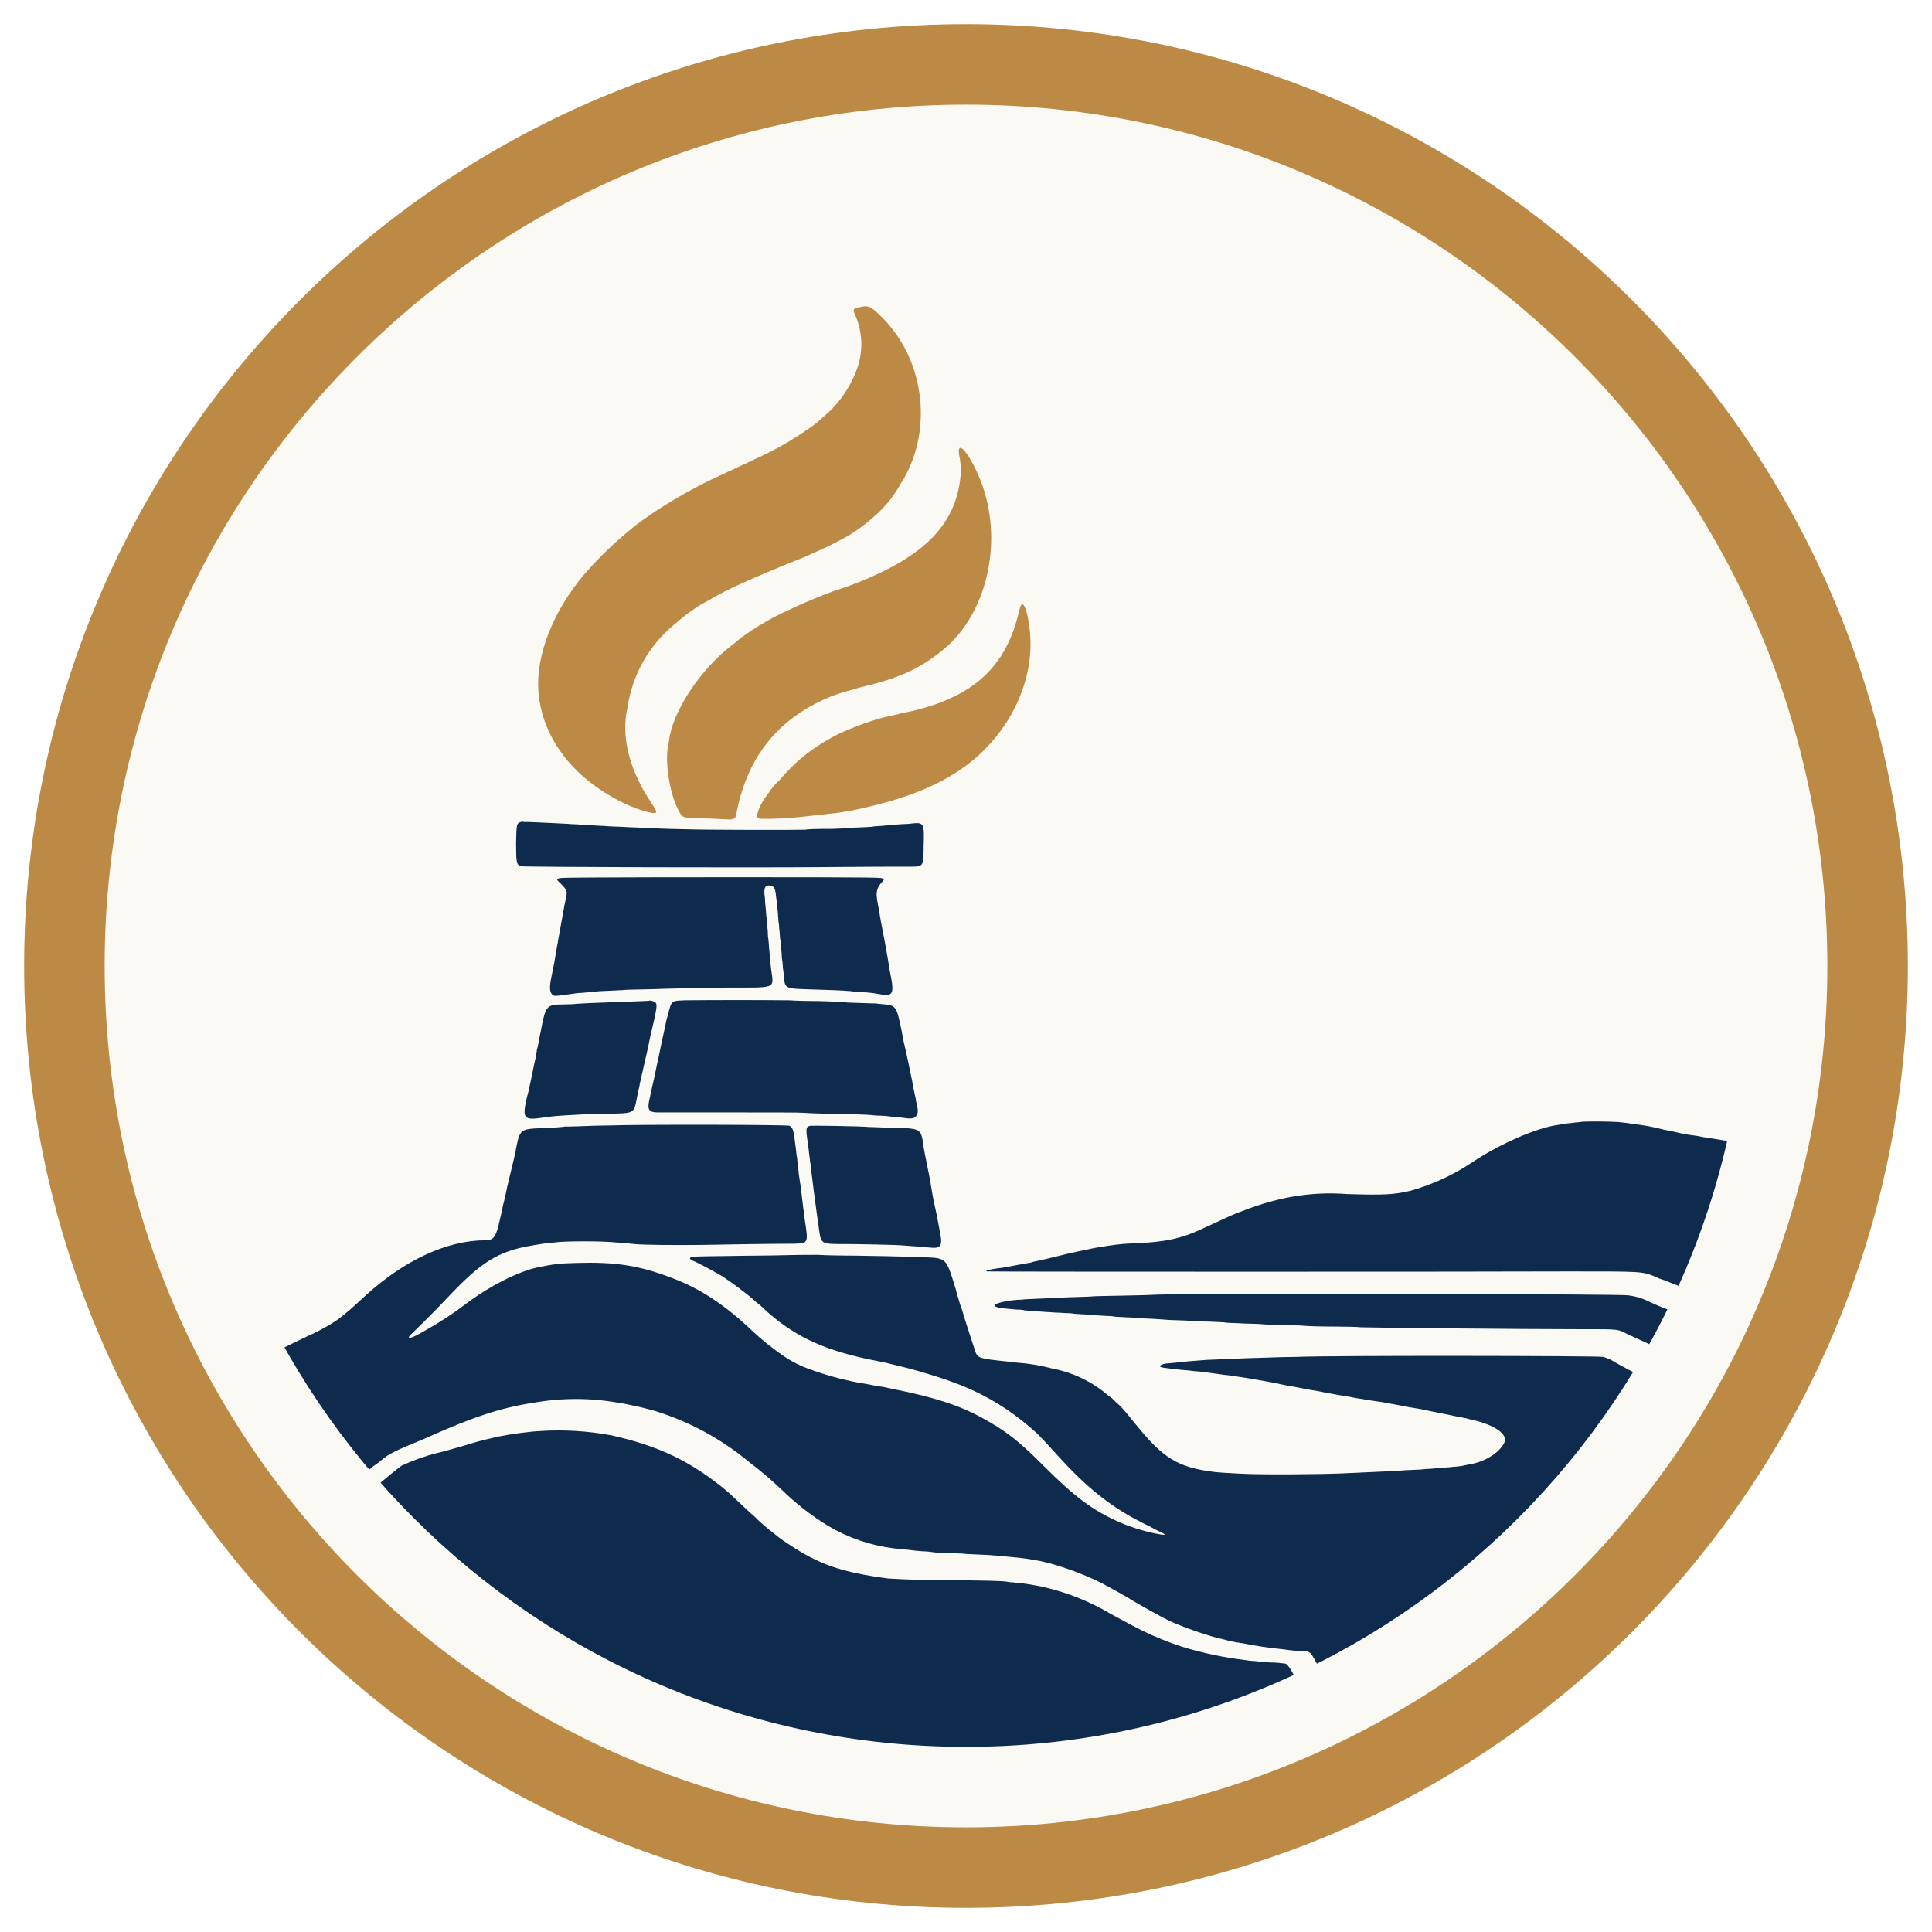
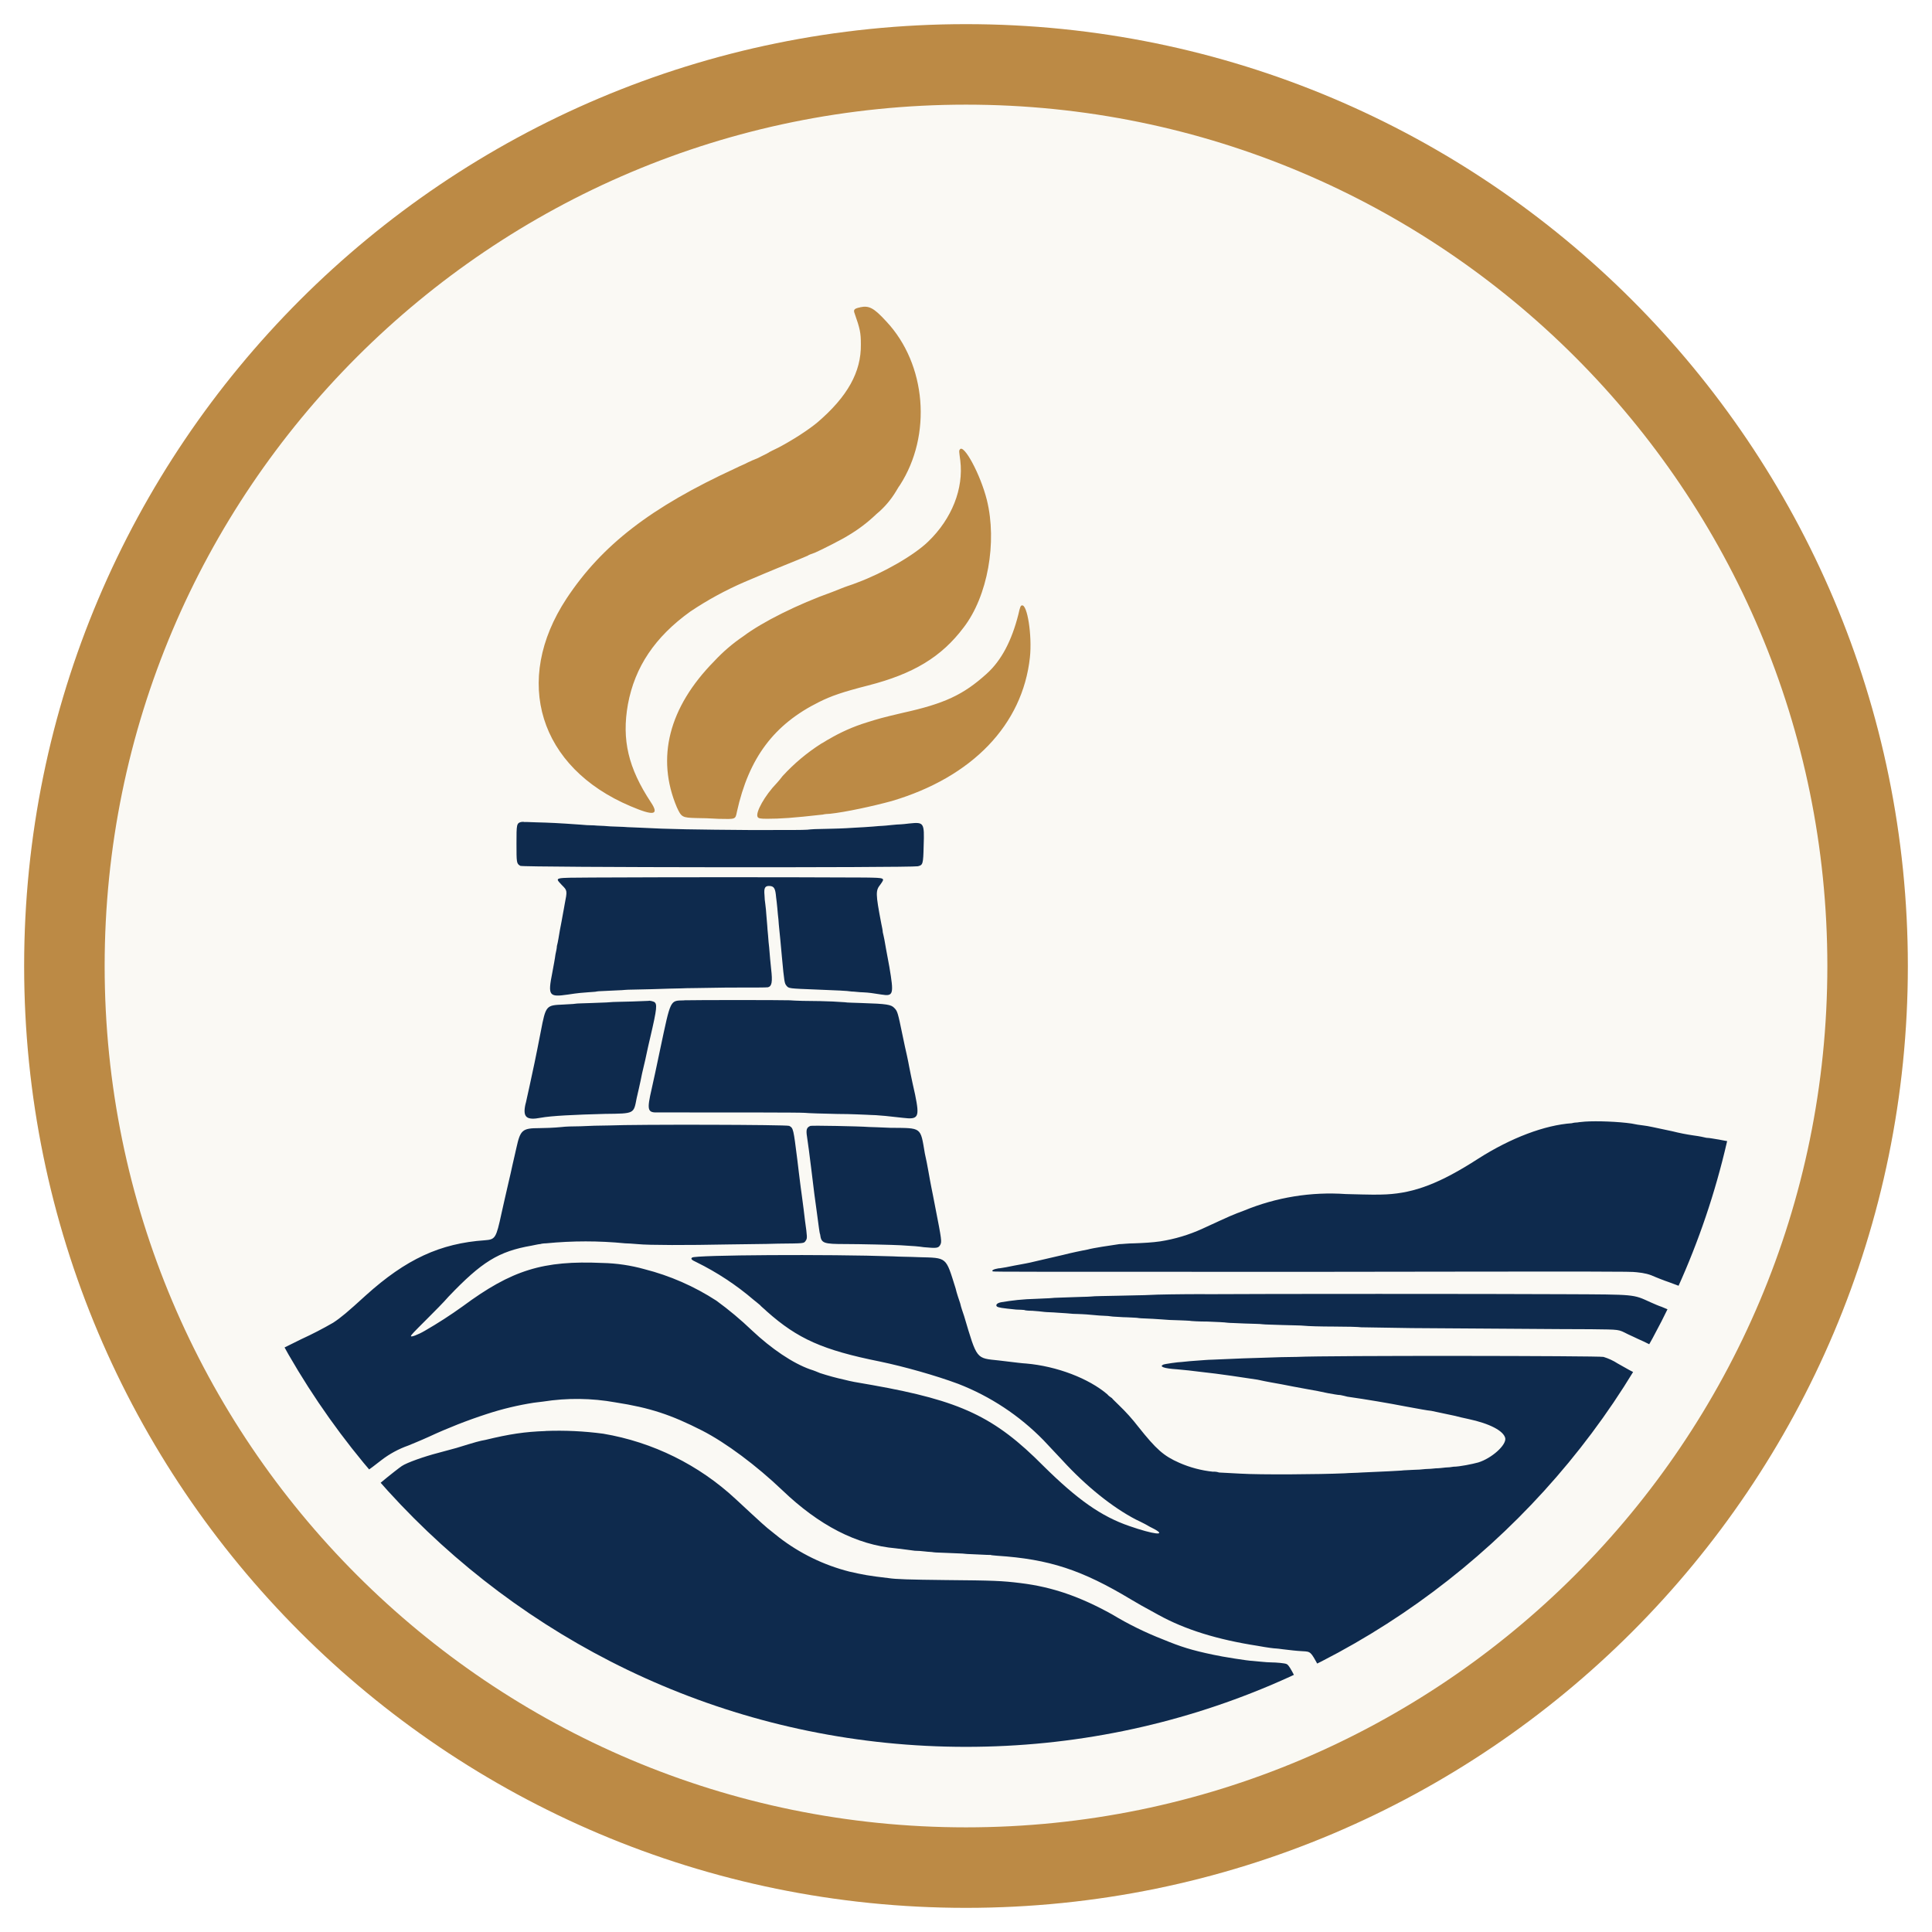
<svg xmlns="http://www.w3.org/2000/svg" role="img" aria-label="Tereon" viewBox="0 0 240 240">
  <circle cx="120" cy="120" r="117" fill="#faf9f4" />
  <clipPath id="tereon-window">
    <circle cx="120" cy="120" r="97" />
  </clipPath>
  <g fill-rule="evenodd" clip-path="url(#tereon-window)">
-     <path fill="#bc8a45" d="M106.7 38.18c-.72.2-.77.24-.53.82a9 9 0 0 1 .1 7.32 14 14 0 0 1-2.4 3.92 4 4 0 0 0-.47.53c-.24.23-1.34 1.24-1.96 1.77a40 40 0 0 1-7.76 4.54c-.38.2-1.1.53-1.53.72-.48.24-1.15.53-1.43.67l-1.53.72a51 51 0 0 0-3.25 1.63c-.05.04-.44.23-.77.42a60 60 0 0 0-5.46 3.45 46 46 0 0 0-5.55 4.93c-.33.33-.67.71-.81.86-4.07 4.4-6.5 9.9-6.5 14.45 0 3.92 1.71 7.8 4.87 10.86 2.44 2.4 6.17 4.5 8.9 5.12 1.1.24 1.15.1.34-1.1-2.59-3.83-3.69-7.7-3.16-11.15.05-.24.1-.57.14-.72 0-.14.05-.38.1-.57 0-.15.1-.48.14-.72a16.4 16.4 0 0 1 5.84-9.28c.14-.15.57-.48.9-.77.63-.48 1.68-1.24 2.35-1.62.24-.1.72-.39 1.15-.63 1.77-1.05 4.74-2.39 8.8-4.06l3.11-1.25c.15-.1.53-.28.91-.43a48 48 0 0 0 4.12-2.05 22 22 0 0 0 3.54-2.68 14 14 0 0 0 2.87-3.6c4.21-6.36 3.25-15.45-2.2-20.85-1.44-1.44-1.68-1.54-2.87-1.25m12.49 17.51c-.1.15-.1.3-.05.77a9 9 0 0 1 .19 2.63c-.57 6.17-4.64 10.2-13.59 13.59-.43.14-1.34.48-2.1.72-.77.28-1.63.62-1.97.76a62 62 0 0 0-3.5 1.53 33 33 0 0 0-6.11 3.54l-1 .82c-3.98 2.96-7.57 8.37-7.95 12-.05.15-.1.49-.14.68-.39 2.34.33 6.36 1.53 8.32.28.48.43.53 2 .58.72.04 1.87.04 2.64.1 1.72.09 1.72.09 1.91 0 .29-.1.39-.25.48-.96 1.3-6.37 4.64-10.82 10.14-13.55a17 17 0 0 1 3.3-1.29c.48-.14 1.06-.28 1.3-.38.19-.05.86-.24 1.48-.38 4.26-1.06 6.75-2.25 9.52-4.55 5.22-4.35 7.28-12.92 4.84-20.1-.87-2.58-2.5-5.3-2.92-4.83m7.65 19.48c-.05.05-.14.38-.24.72-1.58 6.89-5.6 10.62-13.3 12.44-.24.04-.81.19-1.34.28-.52.15-1.05.24-1.15.29q-.17.01-.48.1c-1.81.33-6.12 1.96-7.41 2.87-.14.04-.48.28-.77.43q-1.14.73-2 1.38c-.25.24-.63.53-.87.72a29 29 0 0 0-2.06 2.06c-.19.24-.52.62-.76.81-.24.24-.53.62-.67.77l-.43.62c-1 1.3-1.58 2.78-1.15 3.01.24.1 2.68.05 4.26-.1.29-.04.76-.04 1.05-.09l1.25-.14c.38-.05.8-.1.95-.1s.53-.04.86-.1c.34-.04.67-.09.82-.09.24 0 2.1-.28 2.96-.48 6.37-1.34 10.86-3.2 14.31-5.98 5.02-4.06 7.85-10.28 7.27-16.12-.24-2.35-.72-3.78-1.1-3.3" />
-     <path fill="#0e2a4d" d="M64.74 102.1c-.58.15-.58.3-.63 2.59 0 2.53.05 2.73.63 2.92.38.1 28.7.19 37.99.1 4.35-.05 8.7-.05 9.57-.05 2.58 0 2.39.19 2.44-2.59.1-2.96.04-2.96-1.82-2.73-.34 0-.77.05-1 .05-.25 0-.68.05-.96.1-.34 0-.96.05-1.4.1-.47.04-.95.04-1.1.09-.13.05-.8.05-1.52.1-.72.04-1.53.04-1.87.1a30 30 0 0 1-2.63.09c-1.1 0-2.15.04-2.4.1-.52.04-12.48.04-15.11-.06-2.54-.04-4.26-.14-5.36-.19-.48-.04-1.44-.04-2.1-.1-.68-.04-1.58-.04-2.06-.09s-1.2-.05-1.68-.1c-.48-.04-1.2-.04-1.62-.09-.44-.05-1.15-.05-1.58-.1-1.06-.04-2.5-.14-3.97-.19-.72-.04-1.4-.04-1.49-.04-.14-.05-.29-.05-.33 0m8.7 6.9c-4.92.04-4.59-.05-3.68.86.67.71.72.81.57 1.58l-.19.9-.38 2.11q-.23 1.16-.38 2.1c-.05.34-.15.82-.2 1.1-.04.3-.14.77-.18 1.06-.1.62-.15.96-.48 2.53-.29 1.4-.24 1.92.04 2.25.24.29.2.29 3.21-.14.29 0 .86-.05 1.3-.1.42-.04.9-.04 1.1-.1.14-.04.85-.04 1.57-.09s1.53-.05 1.87-.1c.28-.04 1.82-.04 3.35-.09s3.15-.1 3.63-.1c.48-.04 2.97-.04 5.8-.1 6.21 0 5.73.2 5.4-2.29-.05-.43-.1-.9-.1-1.05a11 11 0 0 0-.1-1.05c-.04-.39-.09-.86-.09-1.06 0-.19-.05-.57-.1-.9 0-.3-.04-.91-.09-1.34-.05-.48-.05-.96-.1-1.1-.04-.2-.04-.63-.09-1.06s-.1-.95-.1-1.29c-.19-1.24 0-1.63.67-1.53.48.1.63.33.72 1.39.05.28.1.81.15 1.15 0 .33.1.9.1 1.29.04.33.04.76.09.9.04.2.04.68.1 1.06.04.43.04.86.09 1s.05.58.1.96c.04.43.09.96.09 1.25.05.33.1.67.1.86s.04.57.1.9c.23 2.2-.2 2.02 4.2 2.16 3.06.1 3.97.14 4.88.29.15.04.53.04.77.04.48 0 1.43.1 2.44.3 1.2.18 1.43-.2 1.1-1.97l-.2-1.05a119 119 0 0 0-.95-5.31q-.16-.8-.38-2.16l-.2-1.1c-.19-1.1-.09-1.58.44-2.25.62-.67.67-.67-1.92-.71-2.44-.05-28.04-.05-34.07 0m11.49 15.26c-1.53.05-1.53.05-1.96 1.82-.2.62-.3 1.14-.3 1.2 0 .04-.04.33-.13.61-.24 1.01-.43 2.01-.72 3.4-.05.29-.15.67-.2.91-.04.24-.14.62-.18.86q-.24 1.21-.39 1.77l-.19.86c-.05.3-.14.67-.19.91-.29 1.25-.05 1.58 1.05 1.58h9c5.36 0 8.7 0 9.18.05.43.05 2.3.1 4.12.14 1.77 0 3.44.1 3.64.1.14 0 .71.05 1.2.1.47 0 1.19.04 1.52.09.39.05.77.1.91.1s.58.04.96.1c1 .14 1.39.09 1.63-.34.19-.34.19-.63-.1-1.82 0-.2-.14-.72-.24-1.2-.1-.43-.2-1.05-.24-1.29l-.19-.9c-.14-.77-.38-1.78-.57-2.69a34 34 0 0 1-.48-2.25c0-.1-.1-.52-.2-1-.47-2.3-.66-2.54-2.15-2.63-.43-.05-.76-.05-.86-.1-.05 0-.86 0-1.77-.05-.9-.04-1.86-.04-2.15-.1a69 69 0 0 0-3.06-.14c-1.4 0-3.07-.04-3.78-.1a721 721 0 0 0-13.16 0m-4.3.05c0 .04-.96.04-2.11.1-1.15.04-2.4.04-2.78.09-.43.05-1.43.05-2.34.1-.86.04-1.87.09-2.2.14-.39 0-1 .04-1.44.04-1.77 0-2 .24-2.49 2.83-.05.28-.14.76-.19.95l-.19 1c-.05.3-.14.68-.2.87 0 .2-.09.48-.09.67-.04.24-.14.62-.19.86l-.19.91c-.1.53-.2 1.05-.38 1.82a25 25 0 0 1-.43 1.82c-.53 2.39-.34 2.68 1.91 2.34 1.3-.19 1.82-.24 4.45-.38.53-.05 2.06-.05 3.4-.1 3.78-.1 3.54.05 3.97-2.1.05-.29.14-.67.19-.91s.14-.53.14-.72c.05-.19.15-.57.2-.86l.62-2.73c.19-.81.24-1.05.52-2.44.91-3.78.91-4.02.39-4.2-.2-.1-.53-.15-.58-.1m116.26 15.02c-.29 0-.81.1-1.1.1-.34.04-.67.1-.81.1s-.43.04-.58.09c-.19 0-.52.05-.72.1-2.72.33-7.5 2.43-10.95 4.78a27 27 0 0 1-7.42 3.4c-2.15.52-3.4.57-7.99.43a27 27 0 0 0-6.8.33c-1.67.29-3.96.9-6.02 1.72-1.34.48-1.49.58-5.12 2.25-2.63 1.25-4.74 1.68-8.47 1.82-1.24.05-1.82.1-3.16.29-1.2.19-1.82.28-2.68.48l-1.34.28c-.52.1-1.1.24-3.25.77-.62.14-1.39.33-1.68.38-.28.05-.62.14-.76.2a47 47 0 0 0-2.06.37c-.33.05-.76.15-1.05.2l-.67.1c-.2 0-1.48.23-1.63.28-.1.05-.14.14 0 .14.1.05 62.63.05 72.59 0 8.6 0 8.8 0 10.33.62.29.15.86.39 1.24.48.67.29 1.77.72 6.32 2.44 1.15.43 2.44.91 2.87 1.1l1.72.63c1.53.57 4.5 1.72 5.31 2.05.44.15 1 .39 1.3.43.24.1.67.3.95.39 1.3.52 1.58.57 1.68.24.1-.2.05-22.16 0-22.35-.1-.24-.29-.29-1.82-.52l-1.15-.2c-.33-.04-.81-.14-1.1-.19l-2.4-.38c-.37-.05-.95-.14-1.24-.2-.33-.04-.8-.14-1.14-.18l-1-.2c-.25 0-.63-.09-.87-.09-.38-.05-.86-.1-1.77-.29-.48-.1-.81-.14-2.34-.38-.34-.05-.87-.14-1.1-.2l-.58-.09c-.1 0-.81-.1-1.48-.24-.39-.1-1.73-.38-2.25-.48a27 27 0 0 0-3.83-.71c-.57-.1-.96-.15-1.87-.24a56 56 0 0 0-4.11-.05m-121.24.48c-1 0-2.64.05-3.64.1-1 .04-1.87.04-1.87.04-.04.05-1.58.15-3.1.2-2.2.09-2.45.23-2.83 2.05-.05.29-.14.62-.14.81-.05.2-.15.58-.2.87l-.86 3.58c-.23 1.2-.52 2.3-.57 2.5 0 .18-.1.47-.14.71l-.2.86c-.47 2.15-.76 2.54-1.77 2.54-4.73 0-10.04 2.44-14.88 6.84-3.2 2.97-3.68 3.3-6.5 4.74-.67.28-1.2.57-1.2.57-.05 0-.72.34-2.4 1.15-.42.19-1.95.96-3.34 1.63a163 163 0 0 1-4.98 2.44c-.76.33-2.68 1.29-3.49 1.67-.14.05-1.53.72-2.97 1.44a48 48 0 0 1-2.72 1.34s-.39.19-.82.43c-.47.19-1.48.67-2.25 1.05-1.43.67-1.57.76-1.72 1-.14.29-.05 28.42.1 28.62q.21.35.86-.3c.14-.09.38-.33.67-.47.9-.72 2.3-1.77 3.01-2.3 1-.81 1.68-1.34 3.6-2.72.85-.67 1.86-1.44 2.2-1.68.28-.24.76-.62 1-.81 1.77-1.3 3.01-2.25 3.54-2.63.29-.24 1-.82 1.63-1.25.57-.43 1.24-.95 1.48-1.15s.72-.52 1-.76c.29-.2.86-.62 1.3-.96.38-.33 1.72-1.29 2.87-2.2l2.87-2.15c.38-.29 1.48-1.15 2.39-1.82.96-.72 2-1.53 2.34-1.82.34-.24.91-.67 1.25-.9.38-.3.81-.58 1-.73.15-.19.48-.38.67-.52l.67-.53c.67-.57 1.49-1 3.2-1.72.34-.14 1.54-.62 2.6-1.1 5.45-2.44 9.08-3.64 12.96-4.21a30 30 0 0 1 10.57 0l.62.1.48.09.91.2c.53.09 1.44.33 2.35.57a34 34 0 0 1 11.82 6.36 50 50 0 0 1 4.06 3.44 32 32 0 0 0 5.84 4.55 21 21 0 0 0 8.13 2.77q.89.07 2.78.3c.48.04 1.05.09 1.34.09.28.05.62.05.81.1.14.04 1 .04 1.87.09.9.05 1.82.05 2 .1.25.04 1.01.04 1.73.09s1.48.05 1.72.1c.24 0 .67.04.96.1.29 0 .81.04 1.2.09a32 32 0 0 1 4.02.57c2.58.58 6.12 1.92 8.32 3.2l1.15.63c.28.14.81.48 1.1.62 1.1.72 4.3 2.49 5.21 2.92 1.73.81 5.07 1.96 6.51 2.25.2.05.57.14.9.24.3.05.68.14.92.19.19 0 .52.1.72.1a48 48 0 0 0 5.12.76c.95.14 1.57.2 2.39.24 1.05.05.9-.05 2.06 2.06.52 1 .95 1.77 1.14 2.05.05.15.48.91.91 1.68a172 172 0 0 0 2.54 4.74c.33.57.72 1.34.96 1.77l.57 1.1c.14.19.48.86.81 1.43.34.62.72 1.39.91 1.68.2.33.43.81.58 1.1l.57 1c.1.24.53.96.86 1.58.34.67.82 1.53 1.05 2.01s.63 1.15.82 1.48c.19.39.57 1.06.81 1.53.48.82.67 1.25 1.2 2.3.28.58.48.86.81 1 .2.05 3.88.05 37.94-.09 10.82-.05 10.48-.05 10.58-.29.05-.1.14-33.25.14-47.6 0-2.5.05-2.35-1.05-2.92-.43-.2-1.1-.58-1.58-.82-.43-.24-1.05-.52-1.34-.71-.57-.24-4.11-2.16-5.7-3.02-.47-.24-1.86-1-3.06-1.62s-2.24-1.2-2.3-1.25c-.09-.05-1-.53-2-1.1-1.05-.53-2.44-1.24-3.06-1.58-1.3-.72-3.07-1.67-4.6-2.44l-1.58-.86c-.67-.43-1-.57-1.62-.77-.53-.14-34.12-.19-38.09 0-1 0-2.82.05-4.07.1-2.05.05-3.06.1-5.4.2-.53.04-1.4.04-1.96.09l-1.82.14-1.06.1c-.14 0-.52.04-.8.1-.3 0-.82.09-1.11.09-.86.14-1.05.43-.33.52a41 41 0 0 0 3.11.34c.34.05.71.1.8.1.2 0 .73.04 2.4.28.38.05.86.1 1.05.15.53.04 1.87.23 3.07.43.76.14 2.05.33 3.49.62.81.19 1.34.29 2.2.43 1.96.38 2.49.48 3.11.57l1 .2c.3.04.72.14 1.06.19.28.04.67.14.86.14.14.05.52.1.81.14.24.05.72.15 1.05.2.34.04.87.14 1.15.19l1.25.19c.81.1 1.43.24 2.77.48 1 .19 1.68.33 2.63.47.34.05.96.2 1.44.3s.96.18 1.15.23c.52.1 1.24.24 1.67.34.24.04.58.14.82.14.19.05.47.14.67.14.14.05.47.15.76.2 2.78.62 4.5 1.81 4.02 2.82-.57 1.24-2.44 2.44-4.35 2.72-.3.05-.72.15-.96.2-.29.04-.72.1-1 .1a11 11 0 0 1-1.01.09 10 10 0 0 1-1.2.1c-.43.04-1 .09-1.29.09-.33.05-1 .1-1.48.1-.53.04-1.2.04-1.53.09-.58.05-1.87.1-4.93.24-.58.05-1.53.05-2.1.1-3.3.14-10.53.19-13.02.04-2.06-.1-2.35-.14-3.02-.19-4.68-.57-6.45-1.67-9.95-5.98-1-1.24-1.38-1.72-2-2.34a9 9 0 0 1-.92-.87c-.14-.1-.43-.28-.62-.47a15 15 0 0 0-6.8-3.21 23 23 0 0 0-4.3-.72l-1.2-.14c-3.4-.34-3.73-.43-4.01-1.15-.1-.29-1.34-4.07-1.49-4.64-.04-.2-.24-.77-.43-1.3-.14-.52-.43-1.38-.57-2-1.25-3.97-1-3.78-4.55-3.88-1.05-.05-2.53-.1-3.25-.1-.77-.04-2.92-.04-4.69-.09-1.82 0-3.88-.05-4.6-.1-.66 0-2.62 0-4.3.05s-4.88.05-7.13.1c-4.26.05-4.35.05-4.45.24q-.07.19.43.38c.53.2 2.73 1.39 3.6 1.91 1.23.82 3.15 2.25 3.87 2.92.19.2.57.48.76.63.2.19.58.52.86.8 3.74 3.31 7.52 4.98 13.83 6.18.81.14 1.3.29 2.68.62.67.15 1.34.34 1.53.39.77.19 3.64 1.05 4.88 1.53a30 30 0 0 1 9 5.02c1.24 1 1.82 1.58 2 1.77.1.1.49.53.87.91l1.39 1.53c3.34 3.69 6.26 6.08 9.7 7.9.44.24 1.16.62 1.59.8.43.25 1 .54 1.29.68 1.05.48.86.53-.57.24a23 23 0 0 1-4.5-1.44c-3.3-1.48-5.5-3.15-9.28-6.93-3.16-3.16-4.74-4.4-7.76-6.03-2.72-1.49-5.93-2.54-11-3.54-.29-.05-.67-.15-.91-.2-.24-.04-.53-.1-.62-.1-.05 0-.34-.04-.58-.09l-.95-.19-1.15-.19a38 38 0 0 1-6.08-1.67 14 14 0 0 1-3.44-1.77 32 32 0 0 1-3.83-3.11c-3.35-3.16-6.41-5.17-9.86-6.46-4.11-1.58-7.03-2.01-11.91-1.87-2.06.05-2.82.14-4.88.57-2.35.53-5.8 2.25-8.66 4.4a44 44 0 0 1-5.26 3.45c-1.87 1.1-2.54 1.2-1.49.24 1-.96 3.11-3.06 4.45-4.5 4.07-4.3 6.17-5.6 10.24-6.31 1.44-.24 1.68-.29 2.06-.29.24-.05.57-.1.81-.1 1.1-.19 5.6-.19 7.32-.04.24.04.82.04 1.25.1.43.04 1.1.09 1.48.14 1.15.1 4.74.14 8.23.1 2.87-.06 8.8-.15 11.48-.15 1.82-.05 1.82-.05 1.39-2.87-.05-.34-.1-.67-.1-.77s-.04-.43-.1-.76l-.18-1.49c-.1-.9-.24-1.91-.39-2.82 0-.34-.1-.81-.1-1.05-.04-.2-.09-.58-.09-.82-.04-.24-.1-.52-.1-.62 0-.19-.14-1.15-.28-2.25-.14-.81-.24-1-.57-1.2-.24-.14-18.47-.18-22.44-.04m24.97.05c-.52.14-.52.33-.24 2.34.05.29.1.62.1.72s.05.48.1.81c.04.38.09.86.14 1.05.05.53.1.96.24 2.01.04.43.14 1.15.19 1.54l.38 2.82.2 1.39c.28 2.05.18 2 3.34 2 1.68 0 6.03.1 6.8.15 1.86.14 2.58.19 3.68.29 1.24.14 1.53-.2 1.3-1.53-.06-.3-.15-.72-.2-1.06-.24-1.34-.29-1.53-.57-2.82-.05-.24-.15-.67-.2-1-.23-1.25-.28-1.73-.47-2.68l-.29-1.44-.2-1c-.04-.3-.14-.72-.18-.96 0-.2-.1-.53-.1-.77-.29-1.53-.48-1.58-4.11-1.62-1.15-.05-2.3-.1-2.59-.1-1.05-.1-7.13-.2-7.32-.14m49.05 20.9c-3.07 0-6.13.05-6.8.1-.72.05-2.49.05-3.97.1-1.48.04-3.01.04-3.4.1-.43.04-1.58.04-2.58.09s-2.06.05-2.3.1c-.29.04-1.15.04-1.91.09-.77.05-1.53.05-1.68.1-.14 0-.47.04-.76.04-1.3.1-2.68.43-2.68.67s.43.34 2.68.53c.48 0 .95.05 1 .1.2 0 2.35.19 3.26.23.43.05 1.2.05 1.72.1.53 0 .96.05 1 .05 0 .05.53.05 1.1.1.58.04 1.2.04 1.4.09.18.05.8.05 1.38.1.57.04 1.15.04 1.3.1.18.04.85.04 1.47.09.67.04 1.34.04 1.58.1.24.04 1 .04 1.77.09.72.05 1.63.1 2.01.14.39 0 1 .05 1.44.05.38 0 .86.05 1.05.05.2.04 1.25.1 2.3.1 1.05.04 2.15.09 2.39.14.2.04 1.2.04 2.1.1.96.04 1.97.04 2.25.09.34.05 1.44.05 2.54.1 1.05.04 2.25.04 2.68.09s2.06.1 3.64.1c1.57 0 3.1.04 3.4.09.71.05 20.42.24 27.36.24 4.98 0 4.45-.05 5.98.72.67.28 1.25.57 1.25.57.04 0 .43.2.95.43l1.4.67c.23.15.8.38 1.28.62.43.24.91.48 1.1.53.2.1 1.2.57 2.35 1.15 1.86.9 2.58 1.24 3.5 1.67.18.1.7.34 1.1.53.42.24 1.24.62 1.76.86.58.24 1.34.62 1.72.81 2.54 1.2 3.4 1.63 3.45 1.63 0 0 .96.48 2.1 1 2.16 1.1 2.35 1.15 2.5 1.06.14-.15.14-.2.18-1.72.05-.77.1-1.82.1-2.3.14-2.3-.1-2.78-1.72-3.11a8 8 0 0 1-1.49-.53c-.19-.1-.71-.33-1.2-.52-.52-.24-1.38-.58-1.95-.86-.63-.24-2.2-.91-3.55-1.49-1.38-.52-3.49-1.43-4.68-1.91-1.2-.53-2.44-1-2.73-1.15l-1.05-.43c-.53-.24-1.4-.62-2.3-.96-.38-.14-1-.43-1.44-.62a8 8 0 0 0-2.77-.86c-1-.14-35.03-.24-52.58-.14m-82.45 17c-1.43.04-4.01.42-5.35.7-2.4.54-2.59.63-4.5 1.2-1.25.34-2.15.63-3.02.82a25 25 0 0 0-4.45 1.58c-.28.19-2 1.58-3.25 2.63l-1.34 1c-.14.1-.38.34-.57.48l-1.15.91c-.48.38-.96.77-1.1.91l-.77.57c-.48.39-1.2.96-1.91 1.58-.29.2-.72.53-.96.72-.24.2-1.15.91-1.96 1.58l-2.34 1.82-1.06.9c-.43.34-2.82 2.26-3.49 2.78l-.96.72c-.71.57-1.43 1.2-2.15 1.72-.86.67-3.5 2.78-3.97 3.16-.14.2-.58.53-.91.77s-.86.62-1.15.9c-.29.24-.76.63-1.1.82l-1.05.86c-.29.24-.86.72-1.3 1.05-.38.29-.9.72-1.1.86-.14.15-.57.48-.86.72-.28.24-.67.48-.76.62-.1.1-.48.39-.81.67-.48.39-.63.53-.67.67-.2.39-.15 21.68 0 21.87.14.1 159 .24 159.7.1.4-.05.92 1-8.27-17.42-1.05-2.1-2-4.02-2.1-4.26-1.82-3.92-2.5-5.07-2.87-5.12-.72-.1-1.25-.14-1.73-.14-.28 0-.86-.05-1.34-.1s-.95-.1-1.1-.1c-.14 0-.48-.04-.72-.09a45 45 0 0 1-7.94-1.67 39 39 0 0 1-5.07-2.06c-.67-.34-2.2-1.15-3.68-1.96a29 29 0 0 0-8.47-3.4 31 31 0 0 0-3.73-.57c-.3 0-.72-.05-.91-.1-.72-.1-3.21-.14-7.61-.2a99 99 0 0 1-6.99-.18c-5.83-.77-8.61-1.73-12.39-4.26a16 16 0 0 1-1.24-.86l-.96-.77c-.34-.24-.86-.72-1.2-1a18 18 0 0 1-.9-.86c-.25-.2-.68-.58-1.01-.91l-2.25-2.1c-4.54-3.79-8.52-5.7-14.54-7.04a36 36 0 0 0-8.67-.53" />
+     <path fill="#bc8a45" d="M106.84 38.18c-.72.15-.86.29-.67.77.67 1.91.77 2.39.77 3.83.05 3.44-1.68 6.5-5.36 9.66-1.15.96-3.06 2.2-4.88 3.16-.48.24-1.1.52-1.39.72l-1.24.62c-.39.14-.91.38-1.2.52-.24.15-.96.43-1.53.72-10.48 4.83-16.56 9.52-20.96 16.17-6.74 10.24-3.4 21 7.95 25.8 2.91 1.24 3.58 1.1 2.53-.48C78.04 95.4 77.22 91.9 78 87.5c.86-4.64 3.35-8.37 7.75-11.53a42 42 0 0 1 6.75-3.68c2.39-1 2.2-.96 6.7-2.78.48-.19 1-.43 1.14-.48.1-.1.53-.24.91-.38.87-.38 3.4-1.67 4.07-2.1a19 19 0 0 0 3.54-2.68 11 11 0 0 0 2.44-2.83c.1-.14.29-.52.48-.76 4.02-6.22 3.3-15.03-1.67-20.34-1.58-1.72-2.16-2-3.26-1.77m12.4 17.66c-.15.14-.1.28.04 1.38.43 3.5-1.05 7.23-3.97 10.05-1.77 1.73-5.64 3.93-8.85 5.12-.24.1-.77.29-1.2.43s-1.24.48-1.86.72c-4.3 1.53-8.71 3.73-11.06 5.5a21 21 0 0 0-3.63 3.11c-5.65 5.74-7.23 12.01-4.64 18.14.57 1.24.67 1.29 2.39 1.34.62 0 1.91.04 2.82.1 2.1.04 2.06.09 2.25-.87 1.48-6.7 4.6-10.86 10.2-13.64 1.52-.76 2.91-1.24 6.07-2.05 5.64-1.44 9.14-3.54 11.91-7.23 2.97-3.87 4.17-10.57 2.87-15.83-.81-3.21-2.87-6.99-3.35-6.27m7.7 19.38c-.15 0-.24.23-.43 1.1-.82 3.25-2.1 5.74-3.97 7.41-2.87 2.59-5.22 3.69-10.39 4.83-2.68.63-2.96.72-4.5 1.2a22 22 0 0 0-4.73 2.1c-.14.05-.53.34-.91.53a24 24 0 0 0-4.79 4.02c-.23.29-.52.67-.71.86-1.53 1.58-2.68 3.69-2.4 4.21.1.2.34.24 1.2.24 1.63 0 3.16-.1 6.9-.52.18-.05.61-.1.9-.1 1.91-.2 5.4-.96 7.66-1.58 10-2.96 16.26-9.47 17.17-17.85.29-2.72-.33-6.65-1-6.45" />
+     <path fill="#0e2a4d" d="M64.78 102.1c-.62.15-.62.3-.62 2.68 0 2.4 0 2.5.48 2.78.38.2 48.37.24 49.38.05.62-.15.67-.24.72-2.54.1-2.92.04-2.96-1.82-2.77-.38.04-.81.1-1 .1-.2 0-.72.04-1.2.09s-.96.1-1.1.1-.67.04-1.2.09-1.53.1-2.25.14-1.58.1-1.91.1c-.38 0-1.25.05-1.92.05-.71 0-1.57.04-2.05.1-.67.04-1.73.04-7.08.04-6.6-.05-10.2-.1-13.64-.29-.53-.04-1.48-.04-2.1-.1-.68-.04-1.58-.04-2.02-.09-.47-.05-1.24-.05-1.67-.1-.48 0-1.24-.04-1.67-.09-2.83-.2-3.69-.24-5.6-.29-.72-.04-1.39-.04-1.44-.04-.05-.05-.19 0-.29 0m8.76 6.9c-4.88.04-4.64-.05-3.73.95.67.67.67.67.33 2.4-.04.28-.14.76-.19 1.05l-.19 1.05c-.14.72-.29 1.48-.38 2.1-.05.34-.15.77-.2.96 0 .2-.09.67-.18 1.05-.05.44-.24 1.44-.39 2.25-.57 2.87-.43 3.07 1.92 2.73 1.29-.2 1.86-.24 2.58-.29.38-.04.86-.04 1.05-.1.15-.04.86-.04 1.58-.09s1.53-.05 1.87-.1c.28-.04 1.82-.04 3.35-.09s3.15-.1 3.63-.1c.48-.04 2.97-.04 5.74-.1 3.35 0 4.93 0 5.08-.04.48-.14.57-.67.38-2.3-.1-.86-.14-1.48-.24-2.63-.05-.33-.1-1-.14-1.53-.05-.52-.1-1.05-.1-1.2l-.1-1.19c-.04-.53-.09-1.2-.14-1.48s-.1-.82-.1-1.1c-.09-.91.05-1.2.68-1.15.52.05.67.33.76 1.39.05.28.1.9.15 1.34.04.47.1 1.14.14 1.43.05.81.14 1.48.24 2.58l.19 2.06c.29 3.16.33 3.3.57 3.59.29.34.2.34 3.83.48 2.44.1 3.64.14 4.26.24.33 0 1 .1 1.43.1.77.04 1.1.09 2.3.28 1.48.24 1.53-.05.96-3.44-.43-2.3-.48-2.59-.62-3.4-.05-.29-.15-.67-.2-.91 0-.2-.1-.67-.19-1.1-.71-3.73-.71-4.07-.1-4.83.58-.82.63-.82-1.9-.86a3814 3814 0 0 0-33.93 0m11.44 15.26c-1.77.05-1.63-.24-2.97 6.07-.53 2.5-.72 3.45-1.05 4.89-.63 2.72-.53 3.01.81 2.96 9.62 0 17.51 0 18.18.05.43.05 2.25.1 4.07.14 1.77 0 3.4.1 3.64.1.23 0 .71.05 1.14.05.72.04 1.3.1 3.35.33 1.96.24 2.1-.05 1.53-2.87-.47-2.06-.71-3.35-.76-3.59 0-.1-.14-.67-.24-1.2-.14-.57-.38-1.72-.57-2.63-.58-2.82-.63-2.96-1-3.34-.4-.44-.92-.53-4.08-.63-.86-.04-1.81-.04-2.1-.1a56 56 0 0 0-3.06-.14c-1.4 0-3.07-.04-3.78-.1-1.34-.04-11.49-.04-13.11 0m-4.31.05c0 .04-.96.04-2.15.1-1.15.04-2.4.04-2.78.09-.43.05-1.43.05-2.3.1-.9.04-1.77.04-2 .09-.24.05-.91.05-1.49.1-2.1.09-2.15.09-2.77 3.34-.62 3.21-1 4.98-1.4 6.8-.23.96-.42 2-.52 2.3-.33 1.57.15 1.96 1.92 1.62 1.29-.24 4.16-.38 7.99-.48 3.68-.04 3.54 0 3.92-1.96.1-.43.43-1.82.67-3.06.29-1.2.57-2.44.62-2.73s.24-1.05.39-1.72c.86-3.68.9-4.21.47-4.45a2 2 0 0 0-.57-.14m116.22 15.02c-.33.05-.72.05-.9.1-.2 0-.54.04-.73.1-3.35.23-7.56 1.81-11.62 4.4-4.74 3.06-7.9 4.25-11.4 4.44-1.19.05-1.71.05-5.06-.04a28 28 0 0 0-12.63 2.05c-1.44.53-1.54.58-5.17 2.25a20 20 0 0 1-5.27 1.58c-.95.14-2.1.2-3.2.24-.72 0-1.53.1-1.87.1-1.29.19-3.2.47-3.92.67-.29.04-.9.19-1.39.28s-1.24.29-1.67.39l-3.45.8c-1 .25-1.43.3-2.63.53l-1 .2c-.34.04-.72.14-.96.14-.62.1-.91.29-.67.38.2.05 3.59.05 40.14.05 36.84-.05 39-.05 39.81.05 1 .1 1.58.24 2.4.62.33.14.86.34 1.1.43.42.14 1.86.67 6.31 2.4 1.15.42 2.44.9 2.87 1.1.43.14 1.2.42 1.72.62 1.06.38 4.12 1.57 5.46 2.05a38 38 0 0 0 2 .77c1.4.53 1.59.57 1.78.24.1-.29.1-22.01-.05-22.25-.14-.29-.33-.34-1.72-.57-.67-.1-1.87-.3-2.63-.44l-2.06-.33c-.38-.05-1.2-.2-1.77-.29-.62-.1-1.44-.24-1.77-.28-1.87-.3-2.4-.34-3.06-.48-.43-.1-.96-.15-1.15-.2a6 6 0 0 0-.77-.09c-.19-.05-.86-.2-1.58-.29a26 26 0 0 1-2.63-.52c-2.53-.53-2.87-.63-3.59-.72a15 15 0 0 1-1.48-.24c-1.63-.24-4.3-.34-5.79-.24m-121.3.48c-1 0-2.53.05-3.48.1-.96 0-1.97.04-2.3.09-.96.1-2.3.14-2.82.14-2.11 0-2.35.24-2.83 2.4-.14.67-.38 1.62-.48 2.1s-.38 1.72-.62 2.73c-.24 1-.57 2.53-.76 3.35-.67 3.1-.77 3.25-2.06 3.35-5.55.38-9.8 2.34-14.79 6.84-2.3 2.1-3.1 2.77-4.06 3.4a47 47 0 0 1-3.97 2.05l-4.36 2.16c-1.96.95-3.92 1.91-4.4 2.1-.48.24-1.2.58-1.63.82-.47.19-1.58.76-2.44 1.2a59 59 0 0 0-3.68 1.76c-3.2 1.58-4.5 2.2-5.98 2.92-1.53.72-1.68.81-1.82 1.1-.14.24-.1 27.85.05 28.33.1.33.28.38.72.04.19-.1.8-.57 1.38-1.05l1.73-1.29c.33-.29.9-.72 1.29-1 .33-.3 1.53-1.15 2.63-1.97 1.1-.86 2.3-1.77 2.68-2.05.38-.3 1.34-1.06 2.15-1.63.82-.58 1.77-1.34 2.15-1.63.39-.28 1.2-.95 1.87-1.39 1.48-1.2 3.2-2.48 3.88-3.01.28-.2 1.58-1.2 2.87-2.1l2.72-2.11c.24-.2 1.25-.96 2.2-1.67.91-.67 2.01-1.54 2.4-1.82.38-.29.95-.77 1.29-1a46 46 0 0 0 2.25-1.68 12 12 0 0 1 3.35-1.82c.33-.14 1.53-.62 2.58-1.1a64 64 0 0 1 7.18-2.82 37 37 0 0 1 5.84-1.4c.1 0 .62-.09 1.14-.14a27 27 0 0 1 9 .1c4.3.67 6.89 1.53 10.76 3.5 2.97 1.52 6.75 4.35 9.96 7.41 4.54 4.35 9.23 6.8 14.11 7.22 1.15.15 1.68.2 2.35.3.33 0 .9.04 1.29.09.33.05.81.05 1.05.1.2.04 1.05.04 1.91.09.82.05 1.73.05 2.01.1.24.04 1.06.04 1.77.09.72.05 1.34.05 1.4.05.04.05.38.05.8.1 6.46.42 10.53 1.76 16.66 5.45.62.38 1.38.81 3.4 1.91 3.3 1.82 7.31 3.06 12.29 3.83 1.3.24 2.1.33 2.3.33.1 0 .48.05.86.1.86.1 1.62.2 2.44.24 1 .05 1 .05 1.96 1.82a77 77 0 0 0 2.15 3.97q1.17 2.22 2.54 4.74c.33.57.72 1.34.9 1.67.34.67.82 1.48 2.16 4.02.34.57.72 1.3.86 1.48.1.24.43.91.77 1.44.29.52.62 1.2.76 1.43.15.3.39.77.58 1.06.19.33.52 1 .81 1.53l.91 1.67c.48.91 1.05 1.96 1.34 2.59.48 1.1.53 1.1 2.44 1.14 1.44 0 14.02-.04 36.08-.14 11.48-.05 10.71-.05 10.81-.33.1-.15.2-29.96.2-47.56 0-2.5 0-2.35-1.16-2.92-.33-.2-.95-.53-1.43-.77-.48-.29-1.1-.57-1.39-.76-.72-.34-3.92-2.06-10.05-5.36l-3.4-1.82a60 60 0 0 1-2.96-1.58l-4.3-2.25-1.44-.81a7 7 0 0 0-1.77-.82c-.53-.14-34.21-.19-38.09 0-1 0-2.82.05-4.07.1-2.05.05-3.06.1-5.4.2-.53.04-1.4.04-1.96.09l-1.87.14-1 .1c-.39 0-2.11.24-2.3.33-.53.24.1.48 1.72.58l1.44.14 1.67.2c1.82.18 5.7.76 6.89.95l.9.19c.3.05 1.2.24 2.07.38.81.15 2.15.43 3.06.58.86.14 2.06.38 2.68.52.57.1 1.29.24 1.58.24.28.05.67.15.86.2a157 157 0 0 1 7.37 1.24c1.53.28 2.58.48 3.06.52l2.97.63c.38.1 1.1.28 1.62.38 2.68.57 4.4 1.48 4.6 2.39.14.86-1.68 2.49-3.35 3.01-.72.2-2.35.53-3.07.53-.28.05-.71.1-1 .1-.34.04-.86.1-1.2.1-.33.04-.95.09-1.29.09-.38.05-1.1.1-1.53.1-.48.04-1.15.04-1.48.09-.58.05-1.87.1-4.93.24-.58.05-1.53.05-2.1.1-3.26.14-10.48.19-12.97.04l-2.63-.14a2 2 0 0 0-.77-.1 14 14 0 0 1-4.16-1.1c-1.96-.86-2.87-1.67-5.12-4.5a24 24 0 0 0-2.4-2.67c-.33-.34-.76-.72-.86-.87-.14-.1-.43-.28-.57-.47-2.3-1.97-6.27-3.5-10.1-3.83-.14 0-.62-.05-1.05-.1l-2.34-.28c-2.83-.3-2.68-.05-4.3-5.5-.15-.44-.4-1.16-.49-1.59-.14-.43-.43-1.24-.57-1.86-1.25-3.97-1-3.78-4.6-3.88-1-.05-2.44-.05-3.15-.1-7.85-.28-24.74-.18-24.98.15-.2.14-.1.29.53.57a34 34 0 0 1 7.13 4.7c.24.18.57.47.76.62.15.19.58.52.86.8 3.83 3.4 6.94 4.8 14.07 6.23 2.97.62 6.89 1.72 9.71 2.77a30 30 0 0 1 10.58 6.99l2.34 2.49c2.97 3.25 6.27 5.88 9.14 7.37.24.1.77.38 1.15.57.33.2.86.48 1.15.62 1.58.86-.1.67-3.11-.38-3.5-1.2-6.46-3.3-10.67-7.46-6.08-6.13-10.29-8.1-21.25-10.05-2.3-.39-2.53-.43-3.49-.67a32 32 0 0 1-3.01-.82c-.24-.1-.77-.33-1.25-.47-2.15-.77-4.78-2.54-7.22-4.84a43 43 0 0 0-4.4-3.68 30 30 0 0 0-8.95-3.92 21 21 0 0 0-5.22-.77c-7.37-.33-11.24.86-17.37 5.4a56 56 0 0 1-4.68 3.02c-.91.53-1.73.81-1.73.67s.29-.43 2.06-2.2c.81-.81 2.01-2.01 2.63-2.73 4.07-4.26 6.17-5.6 10.29-6.31.48-.1.96-.2 1.1-.2.1-.04.43-.09.72-.09a50 50 0 0 1 9.8 0c.3 0 .96.05 1.58.1 1.34.14 6.22.14 11.15.04 1.82-.04 4.6-.04 6.27-.1 3.3-.04 3.2 0 3.45-.38.19-.28.19-.43-.1-2.48-.1-.86-.24-2.01-.38-3.02-.1-.76-.2-1.39-.39-3.01-.04-.43-.14-1.1-.19-1.58-.48-3.78-.48-3.88-1-4.16-.24-.15-18.95-.2-22.44-.05m25.08.05c-.48.19-.57.47-.43 1.34.14 1 .29 2 .53 4.02l.38 3.1c.14 1.1.43 3.07.57 4.22.05.33.1.71.15.8.14 1.11.38 1.2 3.2 1.2 1.68 0 6.03.1 6.8.15 1.72.1 2.2.14 2.87.24 1.58.14 1.82.14 2.05-.29.2-.38.2-.53-.62-4.69-.19-1.05-.43-2.15-.48-2.44s-.24-1.2-.38-2.06a42 42 0 0 0-.43-2.15c-.57-3.35-.33-3.16-4.3-3.2-1.2-.05-2.35-.1-2.64-.1-1.29-.1-7.03-.2-7.27-.14m49 20.9c-3.07 0-6.13.05-6.8.1-.72.05-2.49.05-3.97.1-1.48.04-3.01.04-3.4.1-.43.04-1.58.04-2.53.09-1 .05-2.06.05-2.35.1-.33.04-1.1.04-1.82.09-1.86.05-3.06.2-4.45.43-.52.1-.71.34-.52.53.24.14.52.19 2.39.38.48 0 .9.05 1 .05.05.05.48.1 1.01.1.53.04 1.15.09 1.48.14.29.04 1 .04 1.68.1.62.04 1.48.09 1.91.14.38 0 .91.04 1.1.04s.82.05 1.34.1 1.15.1 1.39.1.72.04 1.1.1c.33 0 1.15.09 1.77.09.57.04 1.24.04 1.48.1.24.04 1 .04 1.73.09.71.05 1.62.1 2.05.14.43 0 1.06.05 1.44.05s.86.05 1.05.05c.14.04 1.2.1 2.25.1 1.05.04 2.15.09 2.44.14.24.04 1.2.04 2.15.1.91.04 1.92.04 2.2.09.34.05 1.44.05 2.54.1 1.05.04 2.25.04 2.68.09s2.06.1 3.64.1c1.57 0 3.1.04 3.44.09l6.27.1c7.85.04 18.37.14 22.25.14 3.73.05 3.35 0 4.6.62.47.2 1 .48 1.24.58s1.05.47 1.81.86c.72.33 1.87.9 2.44 1.15l2.97 1.48 6.41 3.06c.58.24 1.96.91 3.06 1.44l4.11 1.96c2.93 1.43 2.69 1.53 2.78-.67 0-.72.05-1.72.1-2.2.14-2.3-.1-2.78-1.72-3.16a10 10 0 0 1-1.15-.43l-3.4-1.39c-.48-.24-1.91-.81-3.16-1.34-1.29-.57-3.2-1.34-4.25-1.77a65 65 0 0 0-3.3-1.39 47 47 0 0 1-2.2-.9c-.49-.24-1.16-.53-1.54-.68-.33-.1-.96-.38-1.39-.57-2.2-1-1.77-.96-10.71-1-9.24-.05-37.32-.05-44.64 0m-81.92 17c-2.58.09-4.45.37-7.46 1.1-.77.14-1.1.23-3.6 1l-2.29.62c-1.67.43-3.87 1.2-4.5 1.63-.28.19-1.34 1-2.72 2.15l-1.4 1.1c-1 .72-2.38 1.86-3.15 2.53-.33.24-.81.63-1.1.82-.53.38-.9.72-1.67 1.39-.24.19-.67.52-.96.71-.29.24-1.2.96-2.01 1.63l-2.34 1.82-1.06.9c-.43.34-2.87 2.26-3.44 2.69-.29.24-.86.71-1.3 1.05-.42.38-1.05.86-1.33 1.1-.86.62-1.15.86-2.68 2.1a25 25 0 0 0-1.73 1.44c-.19.1-.62.43-.95.72-.39.29-.91.72-1.2.96-.33.23-.81.62-1.1.86-.33.24-.81.62-1 .81-.24.2-.82.62-1.2.96-.43.33-1 .76-1.2.95-.24.2-.67.53-.86.72-1.43 1.05-2.25 1.82-2.34 2.06-.05.14-.05 3.25-.05 10.81 0 11.96-.05 10.91.33 11.06.39.1 159.38.04 159.53-.05.24-.24.62.62-4.7-10.15-.95-1.86-2.58-5.12-3.58-7.17-1-2.01-2.15-4.31-2.49-5.03-1.67-3.49-2.1-4.26-2.4-4.35-.18-.1-1.28-.2-1.86-.2-.28 0-.86-.04-1.34-.09l-1.05-.1c-.48 0-3.78-.52-4.83-.76-2.73-.57-4.07-1-6.27-1.91a41 41 0 0 1-6.32-3.11c-3.97-2.2-7.41-3.4-11.34-3.88-2.34-.29-3.4-.33-9.37-.38-4.5-.05-6.13-.1-7.04-.24-2.53-.29-3.2-.43-4.88-.81a24 24 0 0 1-8.75-4.26l-.96-.77c-.62-.48-1-.81-4.4-3.97a32 32 0 0 0-16.46-8.13 42 42 0 0 0-7.18-.34" />
  </g>
  <circle cx="120" cy="120" r="112" fill="none" stroke="#bc8a45" stroke-width="10" />
</svg>
